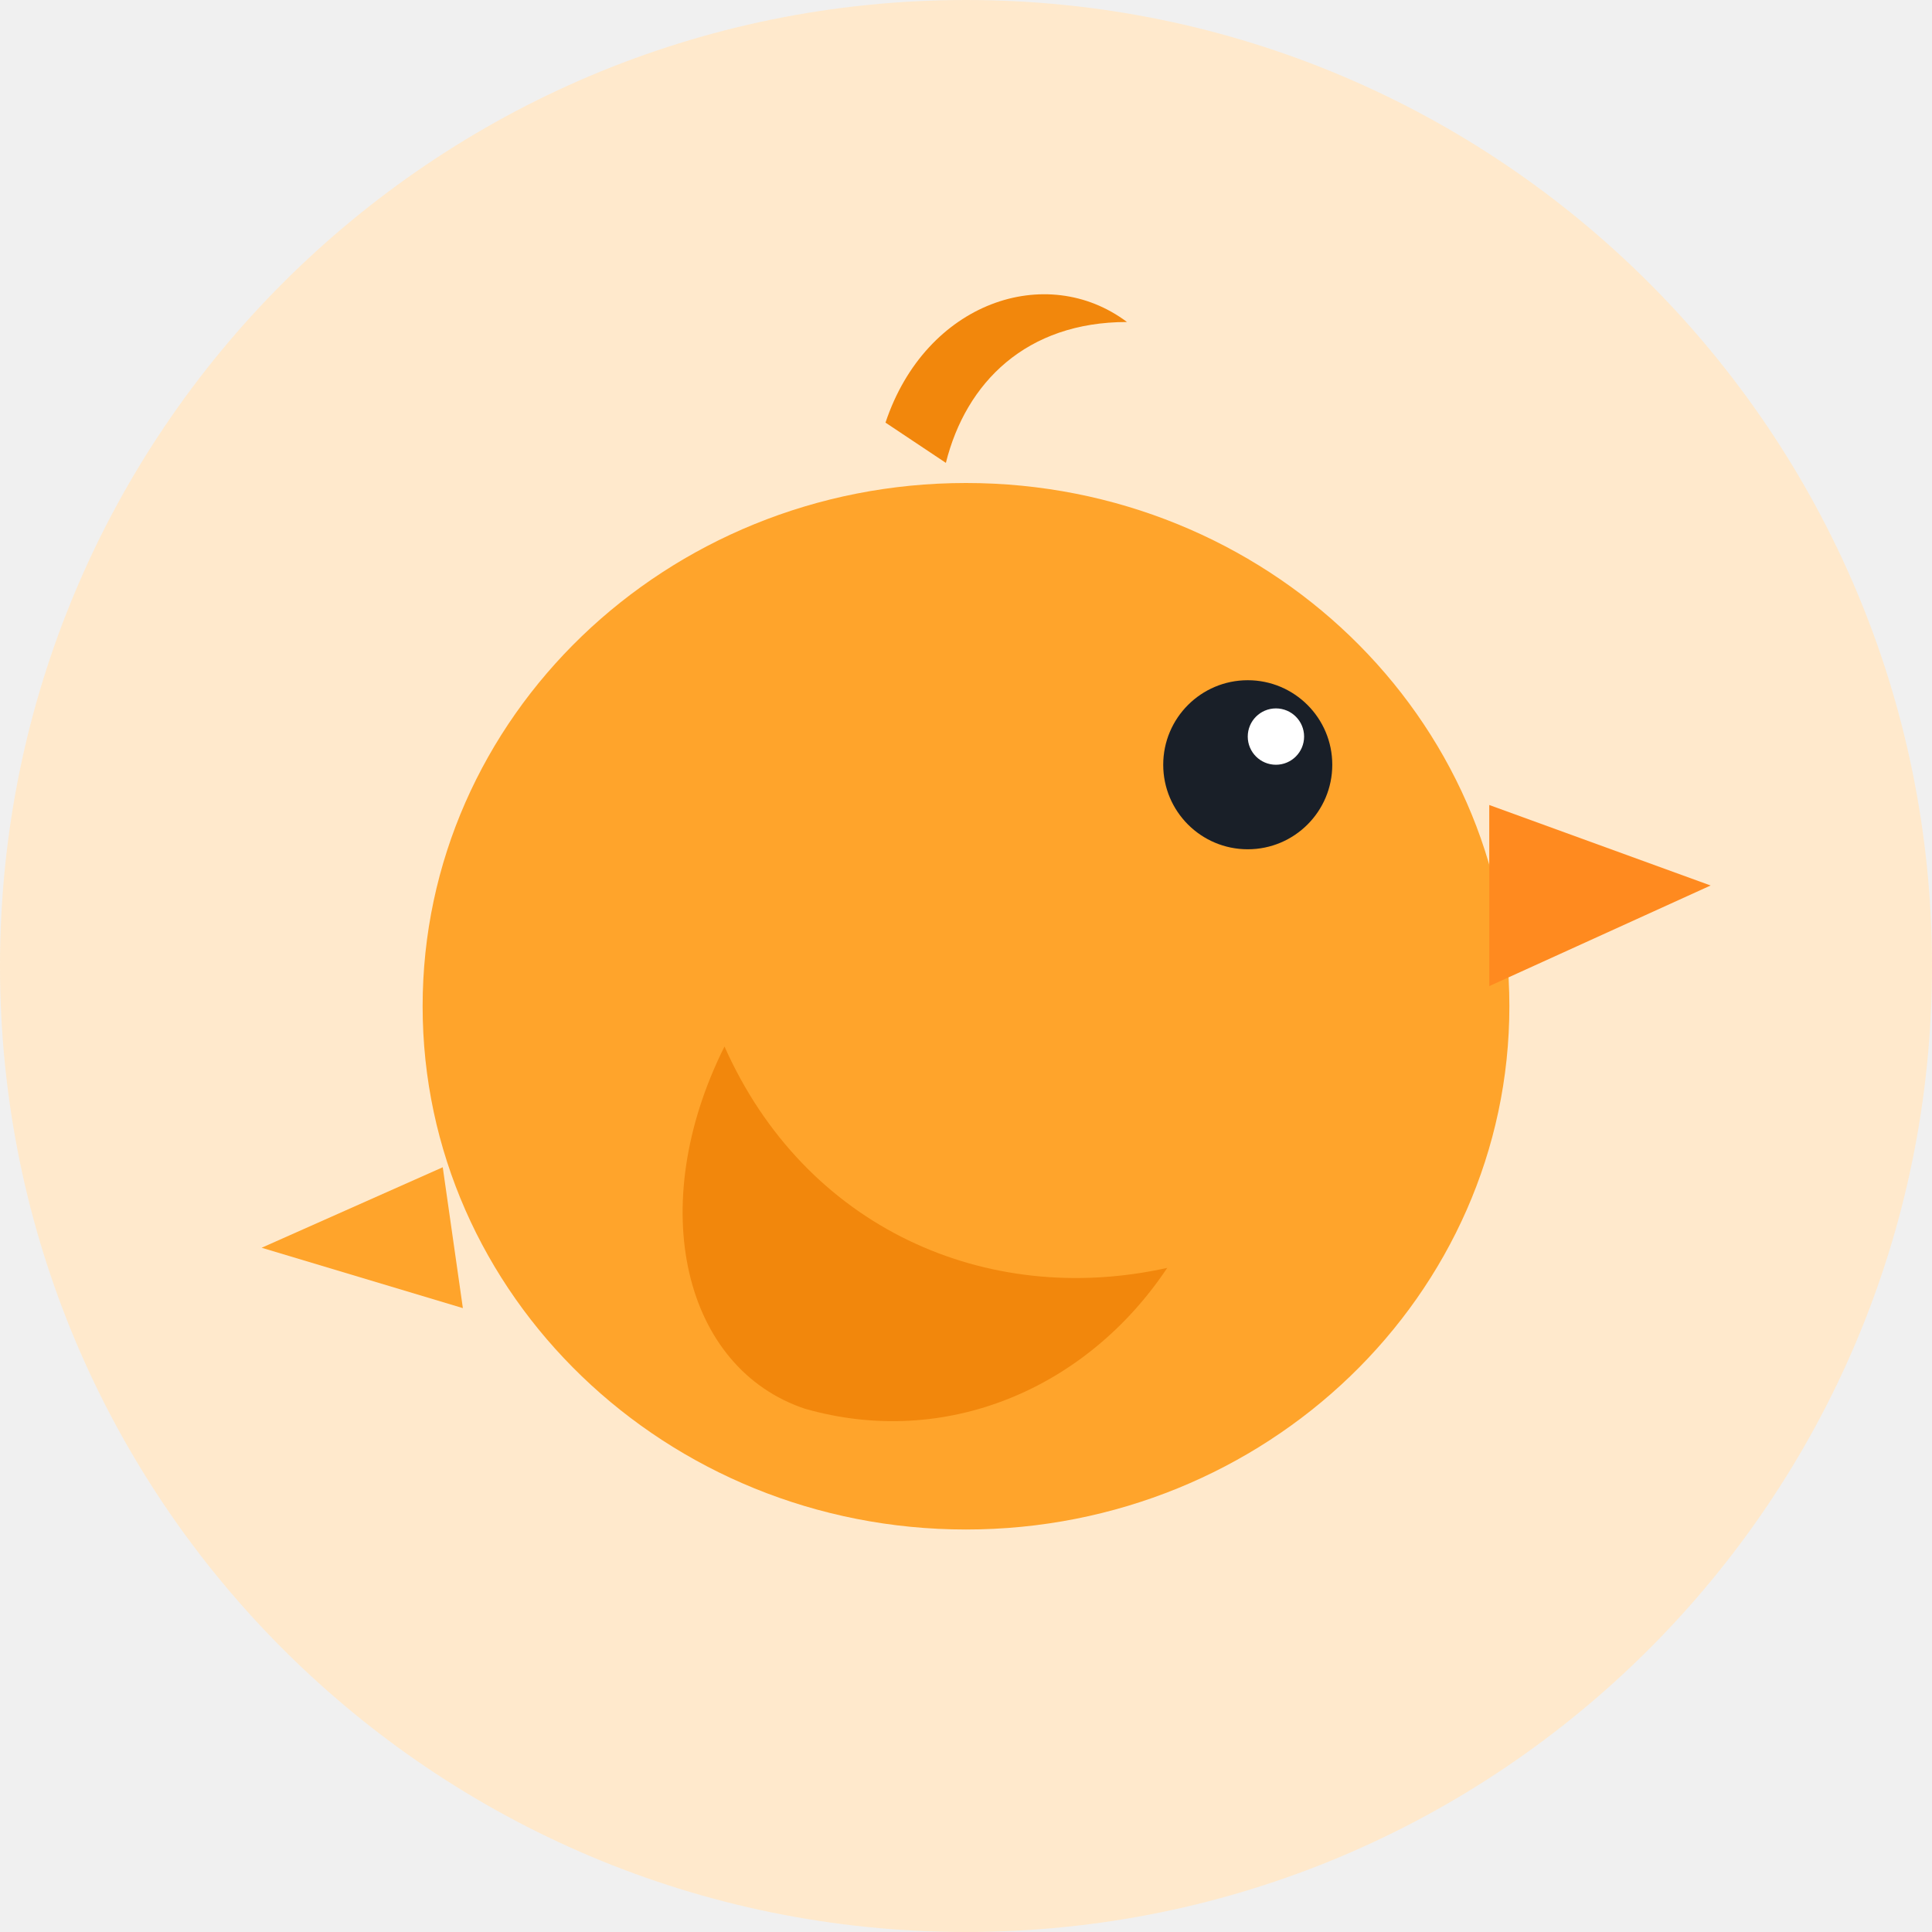
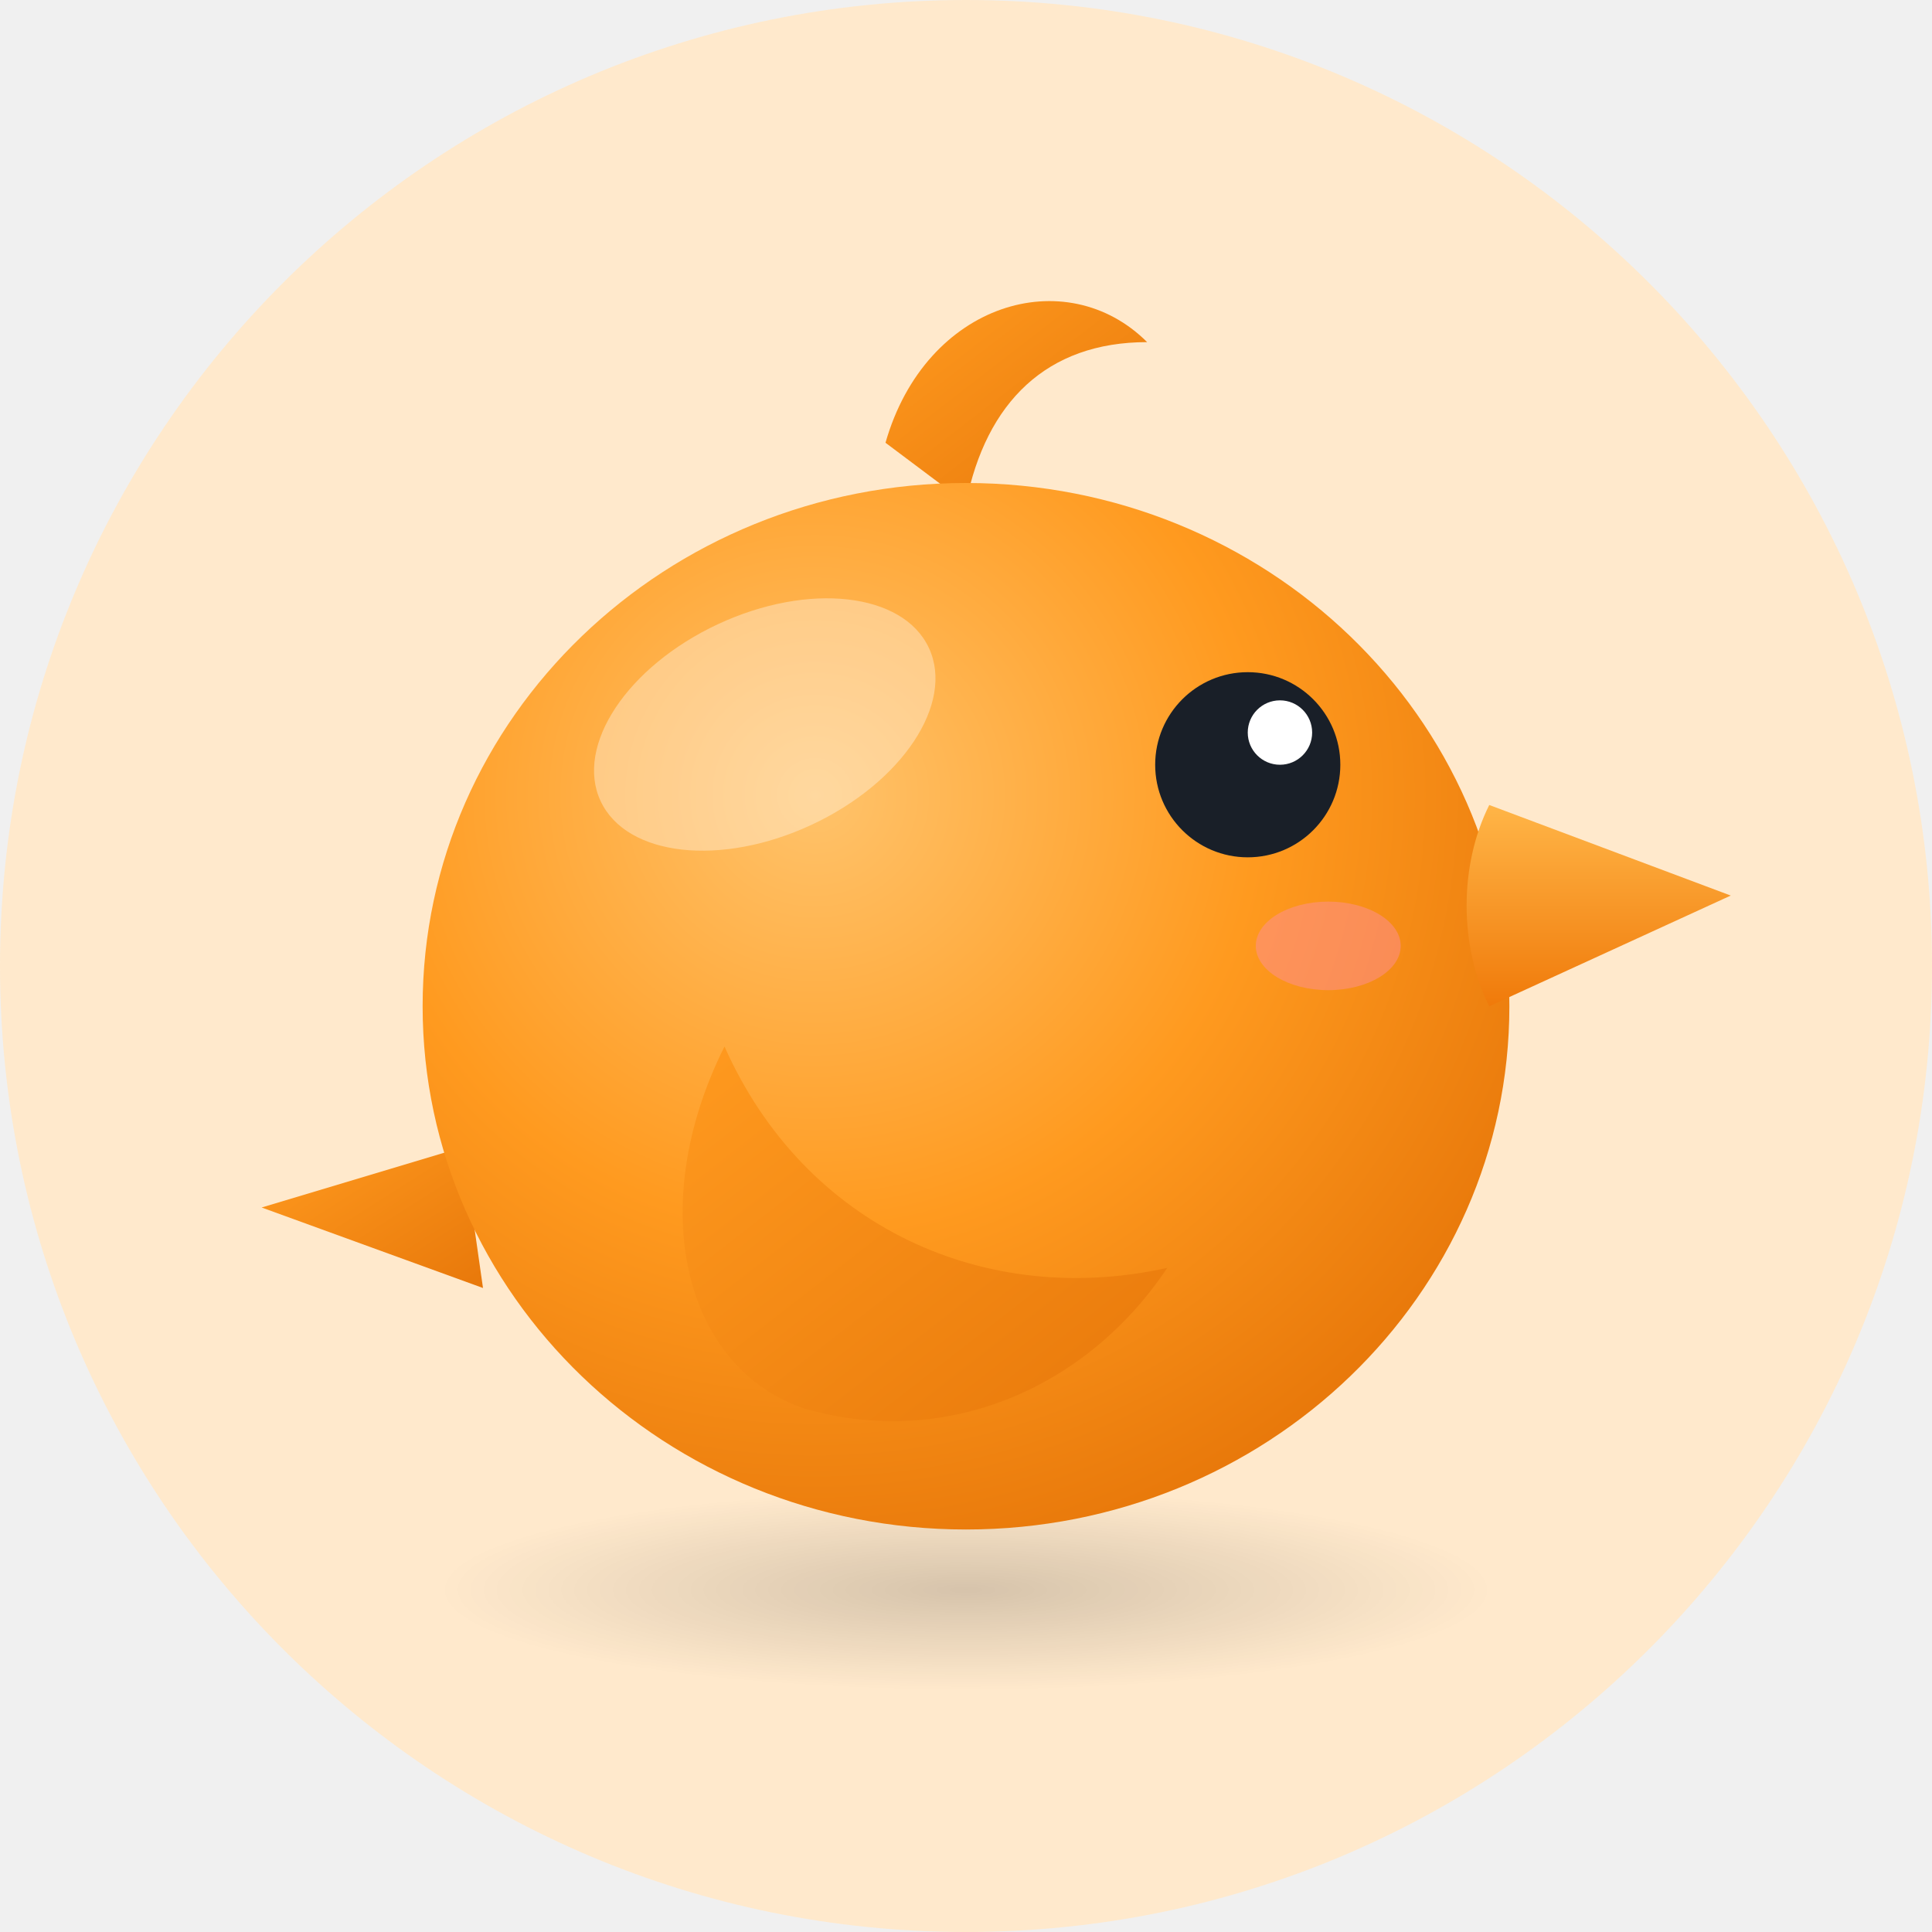
<svg xmlns="http://www.w3.org/2000/svg" viewBox="0 0 96 96">
-   <circle cx="48" cy="48" r="48" fill="#FFE9CC" />
-   <ellipse cx="48" cy="50" rx="27" ry="26" fill="#FFA42B" />
-   <path d="M22 58l-9 4 10 3z" fill="#FFA42B" />
-   <path d="M36 52c4 9 13 13 22 11-4 6-11 9-18 7-6-2-8-10-4-18z" fill="#F2870C" />
-   <path d="M74 40l11 4-11 5z" fill="#FF8A1F" />
-   <circle cx="62" cy="38" r="4.2" fill="#191F28" />
-   <circle cx="63.4" cy="36.6" r="1.4" fill="#fff" />
-   <path d="M44 21c2-6 8-8 12-5-5 0-8 3-9 7z" fill="#F2870C" />
+   <defs>
+     <radialGradient id="b1" cx="36%" cy="30%" r="75%">
+       <stop offset="0" stop-color="#FFC36B" />
+       <stop offset=".55" stop-color="#FF9A1F" />
+       <stop offset="1" stop-color="#E8780A" />
+     </radialGradient>
+     <linearGradient id="w1" x1="0" y1="0" x2="1" y2="1">
+       <stop offset="0" stop-color="#FF9A1F" />
+       <stop offset="1" stop-color="#E8780A" />
+     </linearGradient>
+     <linearGradient id="k1" x1="0" y1="0" x2="0" y2="1">
+       <stop offset="0" stop-color="#FFB547" />
+       <stop offset="1" stop-color="#F07A0A" />
+     </linearGradient>
+     <radialGradient id="s1" cx="50%" cy="50%" r="50%">
+       <stop offset="0" stop-color="#000" stop-opacity=".16" />
+       <stop offset="1" stop-color="#000" stop-opacity="0" />
+     </radialGradient>
+     <clipPath id="c1">
+       <circle cx="48" cy="48" r="48" />
+     </clipPath>
+   </defs>
+   <g clip-path="url(#c1)">
+     <rect width="96" height="96" fill="#FFE9CC" />
+     <ellipse cx="48" cy="79" rx="26" ry="5" fill="url(#s1)" />
+     <path d="M23 57l-10 3 11 4z" fill="url(#w1)" />
+     <path d="M44 22c2-7 9-9 13-5-5 0-8 3-9 8z" fill="url(#w1)" />
+     <ellipse cx="48" cy="50" rx="27" ry="26" fill="url(#b1)" />
+     <ellipse cx="38" cy="36" rx="9" ry="5.5" fill="#fff" opacity=".35" transform="rotate(-25 38 36)" />
+     <path d="M36 52c4 9 13 13 22 11-4 6-11 9-18 7-6-2-8-10-4-18z" fill="url(#w1)" />
+     <path d="M74 40l12 4.5-12 5.5c-1.5-3-1.5-7 0-10z" fill="url(#k1)" />
+     <circle cx="62" cy="38" r="4.6" fill="#191F28" />
+     <circle cx="63.6" cy="36.4" r="1.6" fill="#fff" />
+     <ellipse cx="66" cy="47" rx="3.6" ry="2.2" fill="#FF8FA3" opacity=".45" />
+   </g>
</svg>
